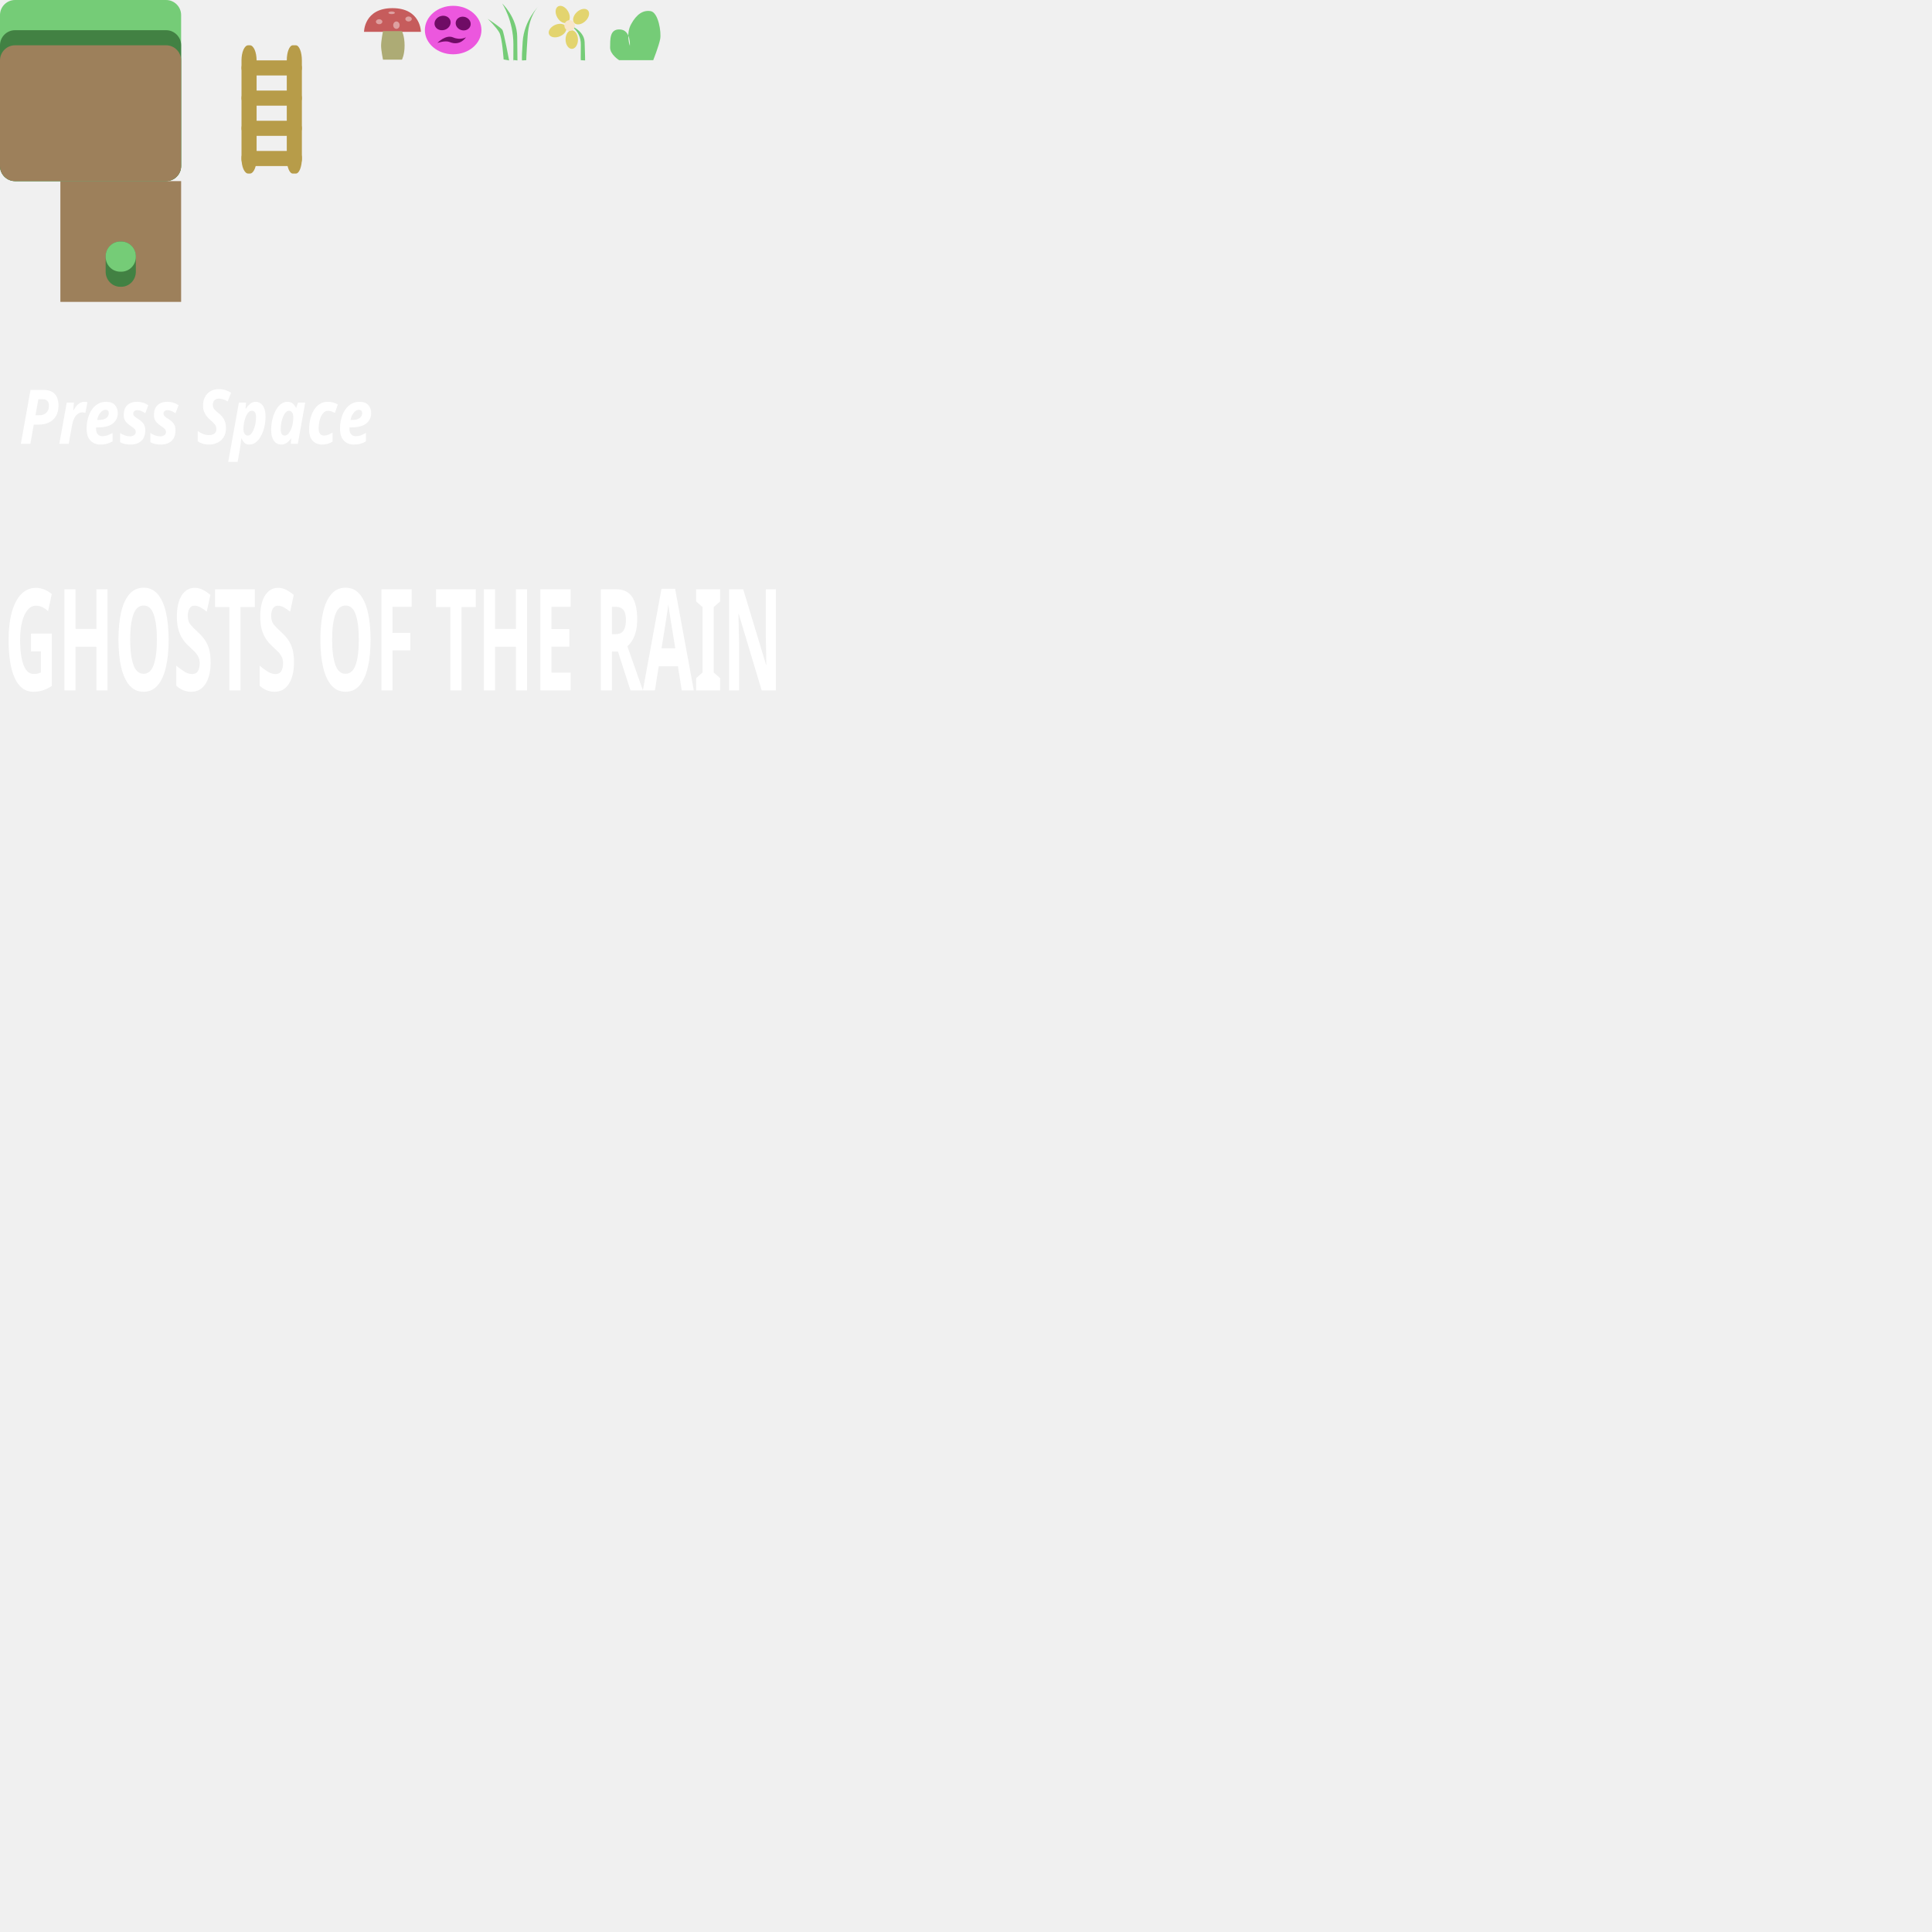
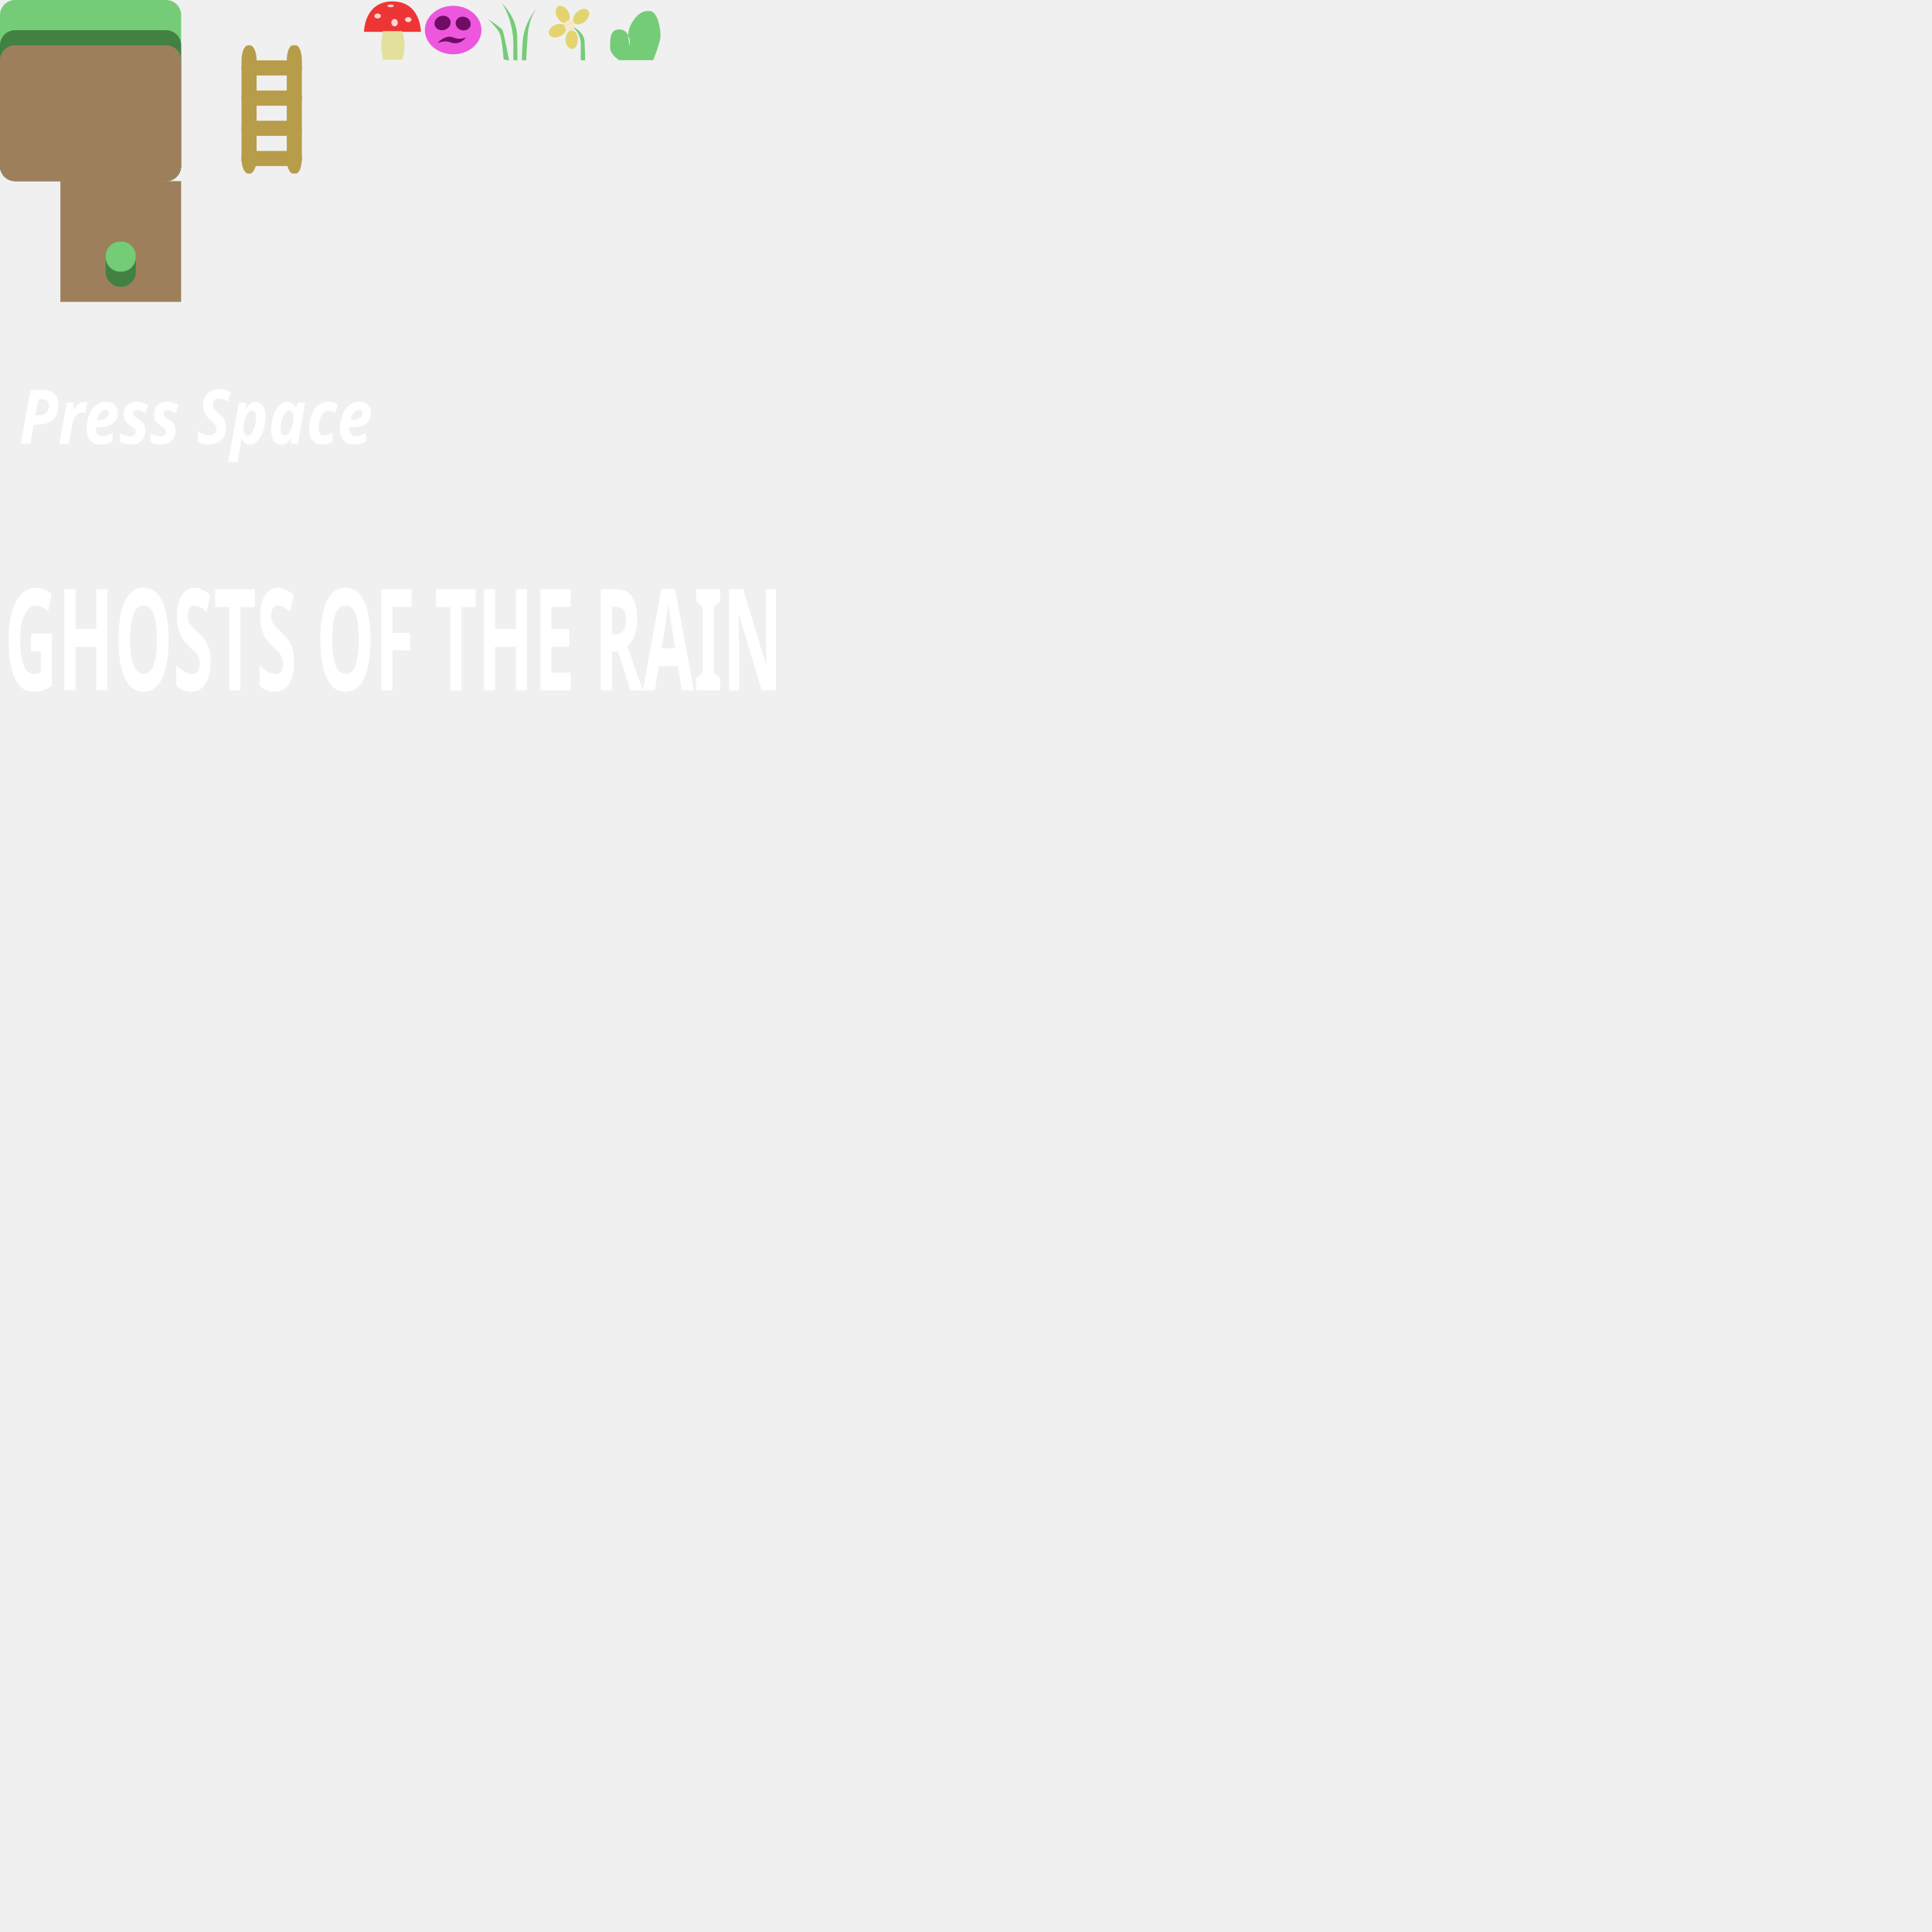
<svg xmlns="http://www.w3.org/2000/svg" width="1024" height="1024" viewBox="0 0 1024 1024" id="svg2" version="1.1">
  <defs id="defs4" />
  <g id="layer1" transform="translate(0,-28.36216)">
    <rect style="color:#000000;clip-rule:nonzero;display:inline;overflow:visible;visibility:visible;opacity:1;isolation:auto;mix-blend-mode:normal;color-interpolation:sRGB;color-interpolation-filters:linearRGB;solid-color:#000000;solid-opacity:1;fill:#75cc77;fill-opacity:1;fill-rule:evenodd;stroke:none;stroke-width:1px;stroke-linecap:butt;stroke-linejoin:miter;stroke-miterlimit:4;stroke-dasharray:none;stroke-dashoffset:0;stroke-opacity:1;color-rendering:auto;image-rendering:auto;shape-rendering:auto;text-rendering:auto;enable-background:accumulate;filter-blend-mode:normal;filter-gaussianBlur-deviation:0" id="rect4140" width="96" height="96" x="0" y="28.362" rx="8" ry="8" />
    <rect style="color:#000000;clip-rule:nonzero;display:inline;overflow:visible;visibility:visible;opacity:1;isolation:auto;mix-blend-mode:normal;color-interpolation:sRGB;color-interpolation-filters:linearRGB;solid-color:#000000;solid-opacity:1;fill:#9d805b;fill-opacity:1;fill-rule:evenodd;stroke:none;stroke-width:1px;stroke-linecap:butt;stroke-linejoin:miter;stroke-miterlimit:4;stroke-dasharray:none;stroke-dashoffset:0;stroke-opacity:1;color-rendering:auto;image-rendering:auto;shape-rendering:auto;text-rendering:auto;enable-background:accumulate;filter-blend-mode:normal;filter-gaussianBlur-deviation:0" id="rect4144" width="64" height="64" x="32" y="124.362" rx="0" ry="1.2709961e-06" />
    <rect style="color:#000000;clip-rule:nonzero;display:inline;overflow:visible;visibility:visible;opacity:1;isolation:auto;mix-blend-mode:normal;color-interpolation:sRGB;color-interpolation-filters:linearRGB;solid-color:#000000;solid-opacity:1;fill:#428143;fill-opacity:1;fill-rule:evenodd;stroke:none;stroke-width:1px;stroke-linecap:butt;stroke-linejoin:miter;stroke-miterlimit:4;stroke-dasharray:none;stroke-dashoffset:0;stroke-opacity:1;color-rendering:auto;image-rendering:auto;shape-rendering:auto;text-rendering:auto;enable-background:accumulate;filter-blend-mode:normal;filter-gaussianBlur-deviation:0" id="rect4146" width="16" height="24" x="56" y="156.362" rx="7.747" ry="8" />
    <rect style="color:#000000;clip-rule:nonzero;display:inline;overflow:visible;visibility:visible;opacity:1;isolation:auto;mix-blend-mode:normal;color-interpolation:sRGB;color-interpolation-filters:linearRGB;solid-color:#000000;solid-opacity:1;fill:#b79c49;fill-opacity:1;fill-rule:evenodd;stroke:none;stroke-width:1px;stroke-linecap:butt;stroke-linejoin:miter;stroke-miterlimit:4;stroke-dasharray:none;stroke-dashoffset:0;stroke-opacity:1;color-rendering:auto;image-rendering:auto;shape-rendering:auto;text-rendering:auto;enable-background:accumulate;filter-blend-mode:normal;filter-gaussianBlur-deviation:0" id="rect4148" width="8" height="68" x="128" y="52.362" rx="3.554" ry="8" />
    <rect style="color:#000000;clip-rule:nonzero;display:inline;overflow:visible;visibility:visible;opacity:1;isolation:auto;mix-blend-mode:normal;color-interpolation:sRGB;color-interpolation-filters:linearRGB;solid-color:#000000;solid-opacity:1;fill:#b79c49;fill-opacity:1;fill-rule:evenodd;stroke:none;stroke-width:1px;stroke-linecap:butt;stroke-linejoin:miter;stroke-miterlimit:4;stroke-dasharray:none;stroke-dashoffset:0;stroke-opacity:1;color-rendering:auto;image-rendering:auto;shape-rendering:auto;text-rendering:auto;enable-background:accumulate;filter-blend-mode:normal;filter-gaussianBlur-deviation:0" id="rect4150" width="8" height="68" x="152" y="52.362" rx="3.196" ry="8" />
    <rect style="color:#000000;clip-rule:nonzero;display:inline;overflow:visible;visibility:visible;opacity:1;isolation:auto;mix-blend-mode:normal;color-interpolation:sRGB;color-interpolation-filters:linearRGB;solid-color:#000000;solid-opacity:1;fill:#b79c49;fill-opacity:1;fill-rule:evenodd;stroke:none;stroke-width:1px;stroke-linecap:butt;stroke-linejoin:miter;stroke-miterlimit:4;stroke-dasharray:none;stroke-dashoffset:0;stroke-opacity:1;color-rendering:auto;image-rendering:auto;shape-rendering:auto;text-rendering:auto;enable-background:accumulate;filter-blend-mode:normal;filter-gaussianBlur-deviation:0" id="rect4152" width="32" height="8" x="128" y="92.362" rx="3.874" ry="8" />
    <rect style="color:#000000;clip-rule:nonzero;display:inline;overflow:visible;visibility:visible;opacity:1;isolation:auto;mix-blend-mode:normal;color-interpolation:sRGB;color-interpolation-filters:linearRGB;solid-color:#000000;solid-opacity:1;fill:#b79c49;fill-opacity:1;fill-rule:evenodd;stroke:none;stroke-width:1px;stroke-linecap:butt;stroke-linejoin:miter;stroke-miterlimit:4;stroke-dasharray:none;stroke-dashoffset:0;stroke-opacity:1;color-rendering:auto;image-rendering:auto;shape-rendering:auto;text-rendering:auto;enable-background:accumulate;filter-blend-mode:normal;filter-gaussianBlur-deviation:0" id="rect4158" width="32" height="8" x="128" y="76.362" rx="3.874" ry="8" />
    <rect style="color:#000000;clip-rule:nonzero;display:inline;overflow:visible;visibility:visible;opacity:1;isolation:auto;mix-blend-mode:normal;color-interpolation:sRGB;color-interpolation-filters:linearRGB;solid-color:#000000;solid-opacity:1;fill:#b79c49;fill-opacity:1;fill-rule:evenodd;stroke:none;stroke-width:1px;stroke-linecap:butt;stroke-linejoin:miter;stroke-miterlimit:4;stroke-dasharray:none;stroke-dashoffset:0;stroke-opacity:1;color-rendering:auto;image-rendering:auto;shape-rendering:auto;text-rendering:auto;enable-background:accumulate;filter-blend-mode:normal;filter-gaussianBlur-deviation:0" id="rect4160" width="32" height="8" x="128" y="60.362" rx="3.874" ry="8" />
-     <path style="fill:#c65c5c;fill-opacity:1;fill-rule:evenodd;stroke:none;stroke-width:1px;stroke-linecap:butt;stroke-linejoin:miter;stroke-opacity:1" d="m 192.936,45.244 c 0,0 0,-12.565 15.078,-12.565 15.078,0 15.078,12.565 15.078,12.565 z" id="path4183" />
+     <path style="fill:#ed3535;fill-opacity:1;fill-rule:evenodd;stroke:none;stroke-width:1px;stroke-linecap:butt;stroke-linejoin:miter;stroke-opacity:1" d="m 192.936,45.244 c 0,0 0,-16.137 15.078,-16.137 15.078,0 15.078,16.137 15.078,16.137 z" id="path4183" />
    <ellipse style="color:#000000;clip-rule:nonzero;display:inline;overflow:visible;visibility:visible;opacity:1;isolation:auto;mix-blend-mode:normal;color-interpolation:sRGB;color-interpolation-filters:linearRGB;solid-color:#000000;solid-opacity:1;fill:#ec57de;fill-opacity:1;fill-rule:nonzero;stroke:none;stroke-width:1.5;stroke-linecap:square;stroke-linejoin:miter;stroke-miterlimit:4;stroke-dasharray:3, 1.5;stroke-dashoffset:0;stroke-opacity:1;color-rendering:auto;image-rendering:auto;shape-rendering:auto;text-rendering:auto;enable-background:accumulate" id="path4185" cx="240.179" cy="44.291" rx="14.994" ry="12.852" />
    <ellipse style="color:#000000;clip-rule:nonzero;display:inline;overflow:visible;visibility:visible;opacity:1;isolation:auto;mix-blend-mode:normal;color-interpolation:sRGB;color-interpolation-filters:linearRGB;solid-color:#000000;solid-opacity:1;fill:#6f0c65;fill-opacity:1;fill-rule:nonzero;stroke:none;stroke-width:1.502;stroke-linecap:square;stroke-linejoin:miter;stroke-miterlimit:4;stroke-dasharray:3.003, 1.502;stroke-dashoffset:0;stroke-opacity:1;color-rendering:auto;image-rendering:auto;shape-rendering:auto;text-rendering:auto;enable-background:accumulate;filter-blend-mode:normal;filter-gaussianBlur-deviation:0" id="path4187" cx="233.755" cy="62.687" rx="4.297" ry="3.822" transform="matrix(0.9955181,-0.09457082,0.02977278,0.9995567,0,0)" />
    <ellipse style="color:#000000;clip-rule:nonzero;display:inline;overflow:visible;visibility:visible;opacity:1;isolation:auto;mix-blend-mode:normal;color-interpolation:sRGB;color-interpolation-filters:linearRGB;solid-color:#000000;solid-opacity:1;fill:#6f0c65;fill-opacity:1;fill-rule:nonzero;stroke:none;stroke-width:1.501;stroke-linecap:square;stroke-linejoin:miter;stroke-miterlimit:4;stroke-dasharray:3.001, 1.501;stroke-dashoffset:0;stroke-opacity:1;color-rendering:auto;image-rendering:auto;shape-rendering:auto;text-rendering:auto;enable-background:accumulate;filter-blend-mode:normal;filter-gaussianBlur-deviation:0" id="path4187-5" cx="248.358" cy="8.769" rx="4.007" ry="3.621" transform="matrix(0.991607,0.1292886,-0.08807669,0.9961137,0,0)" />
    <path style="fill:#6f0c65;fill-opacity:1;fill-rule:nonzero;stroke:none;stroke-width:1.5;stroke-linecap:square;stroke-linejoin:miter;stroke-opacity:1;color:#000000;clip-rule:nonzero;display:inline;overflow:visible;visibility:visible;opacity:1;isolation:auto;mix-blend-mode:normal;color-interpolation:sRGB;color-interpolation-filters:linearRGB;solid-color:#000000;solid-opacity:1;stroke-miterlimit:4;stroke-dasharray:3, 1.5;stroke-dashoffset:0;filter-blend-mode:normal;filter-gaussianBlur-deviation:0;color-rendering:auto;image-rendering:auto;shape-rendering:auto;text-rendering:auto;enable-background:accumulate" d="m 231.811,51.134 c 0,0 4.384,-4.627 8.326,-2.949 3.942,1.678 6.845,-0.073 6.845,-0.073 0,0 -3.024,4.911 -8.687,2.52 -2.297,-0.97 -6.483,0.502 -6.483,0.502 z" id="path4204" />
    <rect style="color:#000000;clip-rule:nonzero;display:inline;overflow:visible;visibility:visible;opacity:1;isolation:auto;mix-blend-mode:normal;color-interpolation:sRGB;color-interpolation-filters:linearRGB;solid-color:#000000;solid-opacity:1;fill:#b79c49;fill-opacity:1;fill-rule:evenodd;stroke:none;stroke-width:1px;stroke-linecap:butt;stroke-linejoin:miter;stroke-miterlimit:4;stroke-dasharray:none;stroke-dashoffset:0;stroke-opacity:1;color-rendering:auto;image-rendering:auto;shape-rendering:auto;text-rendering:auto;enable-background:accumulate;filter-blend-mode:normal;filter-gaussianBlur-deviation:0" id="rect4152-6" width="32" height="8" x="128" y="108.362" rx="3.874" ry="3.411" />
    <rect style="color:#000000;clip-rule:nonzero;display:inline;overflow:visible;visibility:visible;opacity:1;isolation:auto;mix-blend-mode:normal;color-interpolation:sRGB;color-interpolation-filters:linearRGB;solid-color:#000000;solid-opacity:1;fill:#428143;fill-opacity:1;fill-rule:evenodd;stroke:none;stroke-width:1px;stroke-linecap:butt;stroke-linejoin:miter;stroke-miterlimit:4;stroke-dasharray:none;stroke-dashoffset:0;stroke-opacity:1;color-rendering:auto;image-rendering:auto;shape-rendering:auto;text-rendering:auto;enable-background:accumulate;filter-blend-mode:normal;filter-gaussianBlur-deviation:0" id="rect4140-1" width="96" height="80" x="0" y="44.362" rx="8" ry="8" />
    <path style="fill:#75cc77;fill-rule:evenodd;stroke:none;stroke-width:1px;stroke-linecap:butt;stroke-linejoin:miter;stroke-opacity:1;fill-opacity:1" d="m 266.933,59.887 c 0,0 -0.758,-11.49 -2.273,-14.268 -1.515,-2.778 -6.187,-7.324 -6.187,-7.324 0,0 7.071,4.672 7.829,5.935 0.758,1.263 3.536,16.162 3.536,16.162 z" id="path4236" />
    <path style="fill:#75cc77;fill-rule:evenodd;stroke:none;stroke-width:1px;stroke-linecap:butt;stroke-linejoin:miter;stroke-opacity:1;fill-opacity:1" d="m 271.984,60.14 c 0,0 0.126,4.672 0.126,-8.207 0,-12.879 -5.935,-21.718 -5.935,-21.718 0,0 7.829,7.324 7.955,17.678 0.126,10.354 0.126,12.501 0.126,12.501 z" id="path4238" />
    <path style="fill:#75cc77;fill-rule:evenodd;stroke:none;stroke-width:1px;stroke-linecap:butt;stroke-linejoin:miter;stroke-opacity:1;fill-opacity:1" d="m 276.782,60.392 c 0,0 -0.505,1.263 0.253,-9.975 0.758,-11.238 8.334,-18.688 8.334,-18.688 0,0 -4.924,4.672 -5.682,15.405 -0.758,10.733 -0.758,13.132 -0.758,13.132 z" id="path4240" />
    <path style="fill:#75cc77;fill-rule:evenodd;stroke:none;stroke-width:1px;stroke-linecap:butt;stroke-linejoin:miter;stroke-opacity:1;color:#000000;clip-rule:nonzero;display:inline;overflow:visible;visibility:visible;opacity:1;isolation:auto;mix-blend-mode:normal;color-interpolation:sRGB;color-interpolation-filters:linearRGB;solid-color:#000000;solid-opacity:1;fill-opacity:1;stroke-miterlimit:4;stroke-dasharray:none;stroke-dashoffset:0;filter-blend-mode:normal;filter-gaussianBlur-deviation:0;color-rendering:auto;image-rendering:auto;shape-rendering:auto;text-rendering:auto;enable-background:accumulate" d="m 307.844,60.266 c 0,0 -0.126,-0.253 0,-8.207 C 307.97,44.104 301.278,41.452 301.278,41.452 c 0,0 8.334,2.652 8.586,9.218 0.253,6.566 0.253,9.723 0.253,9.723 z" id="path4242" />
    <ellipse style="color:#000000;clip-rule:nonzero;display:inline;overflow:visible;visibility:visible;opacity:1;isolation:auto;mix-blend-mode:normal;color-interpolation:sRGB;color-interpolation-filters:linearRGB;solid-color:#000000;solid-opacity:1;fill:#e3d46f;fill-opacity:1;fill-rule:evenodd;stroke:none;stroke-width:1px;stroke-linecap:butt;stroke-linejoin:miter;stroke-miterlimit:4;stroke-dasharray:none;stroke-dashoffset:0;stroke-opacity:1;color-rendering:auto;image-rendering:auto;shape-rendering:auto;text-rendering:auto;enable-background:accumulate" id="path4260" cx="240.16" cy="180.479" rx="3.283" ry="4.924" transform="matrix(0.865695,-0.5005719,0.5005719,0.865695,0,0)" />
    <ellipse style="color:#000000;clip-rule:nonzero;display:inline;overflow:visible;visibility:visible;opacity:1;isolation:auto;mix-blend-mode:normal;color-interpolation:sRGB;color-interpolation-filters:linearRGB;solid-color:#000000;solid-opacity:1;fill:#e3d46f;fill-opacity:1;fill-rule:evenodd;stroke:none;stroke-width:1px;stroke-linecap:butt;stroke-linejoin:miter;stroke-miterlimit:4;stroke-dasharray:none;stroke-dashoffset:0;stroke-opacity:1;color-rendering:auto;image-rendering:auto;shape-rendering:auto;text-rendering:auto;enable-background:accumulate" id="path4260-5" cx="-158.289" cy="253.502" rx="3.283" ry="4.924" transform="matrix(-0.3972028,-0.9177308,0.9177308,-0.3972028,0,0)" />
    <ellipse style="color:#000000;clip-rule:nonzero;display:inline;overflow:visible;visibility:visible;opacity:1;isolation:auto;mix-blend-mode:normal;color-interpolation:sRGB;color-interpolation-filters:linearRGB;solid-color:#000000;solid-opacity:1;fill:#e3d46f;fill-opacity:1;fill-rule:evenodd;stroke:none;stroke-width:1px;stroke-linecap:butt;stroke-linejoin:miter;stroke-miterlimit:4;stroke-dasharray:none;stroke-dashoffset:0;stroke-opacity:1;color-rendering:auto;image-rendering:auto;shape-rendering:auto;text-rendering:auto;enable-background:accumulate" id="path4260-5-9" cx="-302.298" cy="-53.743" rx="3.283" ry="4.924" transform="matrix(-0.9998944,0.01453345,-0.01453345,-0.9998944,0,0)" />
    <ellipse style="color:#000000;clip-rule:nonzero;display:inline;overflow:visible;visibility:visible;opacity:1;isolation:auto;mix-blend-mode:normal;color-interpolation:sRGB;color-interpolation-filters:linearRGB;solid-color:#000000;solid-opacity:1;fill:#e3d46f;fill-opacity:1;fill-rule:evenodd;stroke:none;stroke-width:1px;stroke-linecap:butt;stroke-linejoin:miter;stroke-miterlimit:4;stroke-dasharray:none;stroke-dashoffset:0;stroke-opacity:1;color-rendering:auto;image-rendering:auto;shape-rendering:auto;text-rendering:auto;enable-background:accumulate" id="path4260-5-9-8" cx="236.648" cy="-200.596" rx="3.283" ry="4.924" transform="matrix(0.6798203,0.7333788,-0.7333788,0.6798203,0,0)" />
    <ellipse style="color:#000000;clip-rule:nonzero;display:inline;overflow:visible;visibility:visible;opacity:1;isolation:auto;mix-blend-mode:normal;color-interpolation:sRGB;color-interpolation-filters:linearRGB;solid-color:#000000;solid-opacity:1;fill:#f8e6cb;fill-opacity:1;fill-rule:evenodd;stroke:none;stroke-width:1px;stroke-linecap:butt;stroke-linejoin:miter;stroke-miterlimit:4;stroke-dasharray:none;stroke-dashoffset:0;stroke-opacity:1;color-rendering:auto;image-rendering:auto;shape-rendering:auto;text-rendering:auto;enable-background:accumulate" id="path4258" cx="301.909" cy="41.894" rx="2.778" ry="2.841" />
    <path style="fill:#75cc77;fill-rule:evenodd;stroke:none;stroke-width:1px;stroke-linecap:butt;stroke-linejoin:miter;stroke-opacity:1;color:#000000;clip-rule:nonzero;display:inline;overflow:visible;visibility:visible;opacity:1;isolation:auto;mix-blend-mode:normal;color-interpolation:sRGB;color-interpolation-filters:linearRGB;solid-color:#000000;solid-opacity:1;fill-opacity:1;stroke-miterlimit:4;stroke-dasharray:none;stroke-dashoffset:0;filter-blend-mode:normal;filter-gaussianBlur-deviation:0;color-rendering:auto;image-rendering:auto;shape-rendering:auto;text-rendering:auto;enable-background:accumulate" d="m 328.173,60.266 c 0,0 -4.924,-3.03 -4.798,-6.819 0.126,-3.788 -0.505,-9.849 5.303,-9.47 5.808,0.379 5.177,8.713 5.177,8.713 0,0 -2.273,-6.187 0.631,-11.49 2.904,-5.303 6.313,-7.576 10.354,-6.945 4.041,0.631 5.808,11.112 5.051,14.9 -0.758,3.788 -3.662,11.112 -3.662,11.112 z" id="path4307" />
    <rect style="color:#000000;clip-rule:nonzero;display:inline;overflow:visible;visibility:visible;opacity:1;isolation:auto;mix-blend-mode:normal;color-interpolation:sRGB;color-interpolation-filters:linearRGB;solid-color:#000000;solid-opacity:1;fill:#9d805b;fill-opacity:1;fill-rule:evenodd;stroke:none;stroke-width:1px;stroke-linecap:butt;stroke-linejoin:miter;stroke-miterlimit:4;stroke-dasharray:none;stroke-dashoffset:0;stroke-opacity:1;color-rendering:auto;image-rendering:auto;shape-rendering:auto;text-rendering:auto;enable-background:accumulate" id="rect4140-1-4" width="96" height="72" x="0" y="52.362" rx="8" ry="8" />
    <rect style="color:#000000;clip-rule:nonzero;display:inline;overflow:visible;visibility:visible;opacity:1;isolation:auto;mix-blend-mode:normal;color-interpolation:sRGB;color-interpolation-filters:linearRGB;solid-color:#000000;solid-opacity:1;fill:#75cc77;fill-opacity:1;fill-rule:evenodd;stroke:none;stroke-width:1px;stroke-linecap:butt;stroke-linejoin:miter;stroke-miterlimit:4;stroke-dasharray:none;stroke-dashoffset:0;stroke-opacity:1;color-rendering:auto;image-rendering:auto;shape-rendering:auto;text-rendering:auto;enable-background:accumulate" id="rect4146-4" width="16" height="16" x="56" y="156.362" rx="7.747" ry="7.833" />
-     <path style="fill:#adab75;fill-opacity:1;fill-rule:evenodd;stroke:none;stroke-width:1px;stroke-linecap:butt;stroke-linejoin:miter;stroke-opacity:1" d="m 202.988,59.988 c 0,0 -1.006,-4.921 -1.006,-7.434 0,-2.513 1.006,-7.698 1.006,-7.698 l 10.052,2e-5 c 0,0 1.402,2.592 1.402,7.618 0,5.026 -1.402,7.514 -1.402,7.514 z" id="path4183-6" />
-     <ellipse style="color:#000000;clip-rule:nonzero;display:inline;overflow:visible;visibility:visible;opacity:1;isolation:auto;mix-blend-mode:normal;color-interpolation:sRGB;color-interpolation-filters:linearRGB;solid-color:#000000;solid-opacity:1;fill:#dea0a0;fill-opacity:1;fill-rule:evenodd;stroke:none;stroke-width:1px;stroke-linecap:butt;stroke-linejoin:miter;stroke-miterlimit:4;stroke-dasharray:none;stroke-dashoffset:0;stroke-opacity:1;color-rendering:auto;image-rendering:auto;shape-rendering:auto;text-rendering:auto;enable-background:accumulate" id="path4451" cx="200.957" cy="39.874" rx="1.705" ry="1.326" />
-     <ellipse style="color:#000000;clip-rule:nonzero;display:inline;overflow:visible;visibility:visible;opacity:1;isolation:auto;mix-blend-mode:normal;color-interpolation:sRGB;color-interpolation-filters:linearRGB;solid-color:#000000;solid-opacity:1;fill:#dea0a0;fill-opacity:1;fill-rule:evenodd;stroke:none;stroke-width:1px;stroke-linecap:butt;stroke-linejoin:miter;stroke-miterlimit:4;stroke-dasharray:none;stroke-dashoffset:0;stroke-opacity:1;color-rendering:auto;image-rendering:auto;shape-rendering:auto;text-rendering:auto;enable-background:accumulate" id="path4451-3" cx="216.551" cy="38.422" rx="1.705" ry="1.326" />
-     <ellipse style="color:#000000;clip-rule:nonzero;display:inline;overflow:visible;visibility:visible;opacity:1;isolation:auto;mix-blend-mode:normal;color-interpolation:sRGB;color-interpolation-filters:linearRGB;solid-color:#000000;solid-opacity:1;fill:#dea0a0;fill-opacity:1;fill-rule:evenodd;stroke:none;stroke-width:1px;stroke-linecap:butt;stroke-linejoin:miter;stroke-miterlimit:4;stroke-dasharray:none;stroke-dashoffset:0;stroke-opacity:1;color-rendering:auto;image-rendering:auto;shape-rendering:auto;text-rendering:auto;enable-background:accumulate" id="path4451-1" cx="207.586" cy="35.139" rx="1.705" ry="0.694" />
-     <ellipse style="color:#000000;clip-rule:nonzero;display:inline;overflow:visible;visibility:visible;opacity:1;isolation:auto;mix-blend-mode:normal;color-interpolation:sRGB;color-interpolation-filters:linearRGB;solid-color:#000000;solid-opacity:1;fill:#dea0a0;fill-opacity:1;fill-rule:evenodd;stroke:none;stroke-width:1px;stroke-linecap:butt;stroke-linejoin:miter;stroke-miterlimit:4;stroke-dasharray:none;stroke-dashoffset:0;stroke-opacity:1;color-rendering:auto;image-rendering:auto;shape-rendering:auto;text-rendering:auto;enable-background:accumulate" id="path4451-7" cx="210.112" cy="41.705" rx="1.705" ry="1.957" />
+     <path style="fill:#e2e09c;fill-opacity:1;fill-rule:evenodd;stroke:none;stroke-width:1px;stroke-linecap:butt;stroke-linejoin:miter;stroke-opacity:1" d="m 202.988,59.988 c 0,0 -1.006,-4.921 -1.006,-7.434 0,-2.513 1.006,-7.698 1.006,-7.698 l 10.052,2e-5 c 0,0 1.402,2.592 1.402,7.618 0,5.026 -1.402,7.514 -1.402,7.514 z" id="path4183-6" />
+     <ellipse style="color:#000000;clip-rule:nonzero;display:inline;overflow:visible;visibility:visible;opacity:1;isolation:auto;mix-blend-mode:normal;color-interpolation:sRGB;color-interpolation-filters:linearRGB;solid-color:#000000;solid-opacity:1;fill:#fcd6d6;fill-opacity:1;fill-rule:evenodd;stroke:none;stroke-width:1px;stroke-linecap:butt;stroke-linejoin:miter;stroke-miterlimit:4;stroke-dasharray:none;stroke-dashoffset:0;stroke-opacity:1;color-rendering:auto;image-rendering:auto;shape-rendering:auto;text-rendering:auto;enable-background:accumulate" id="path4451" cx="200.154" cy="36.838" rx="1.705" ry="1.326" />
+     <ellipse style="color:#000000;clip-rule:nonzero;display:inline;overflow:visible;visibility:visible;opacity:1;isolation:auto;mix-blend-mode:normal;color-interpolation:sRGB;color-interpolation-filters:linearRGB;solid-color:#000000;solid-opacity:1;fill:#fcd6d6;fill-opacity:1;fill-rule:evenodd;stroke:none;stroke-width:1px;stroke-linecap:butt;stroke-linejoin:miter;stroke-miterlimit:4;stroke-dasharray:none;stroke-dashoffset:0;stroke-opacity:1;color-rendering:auto;image-rendering:auto;shape-rendering:auto;text-rendering:auto;enable-background:accumulate" id="path4451-3" cx="216.373" cy="38.779" rx="1.705" ry="1.326" />
+     <ellipse style="color:#000000;clip-rule:nonzero;display:inline;overflow:visible;visibility:visible;opacity:1;isolation:auto;mix-blend-mode:normal;color-interpolation:sRGB;color-interpolation-filters:linearRGB;solid-color:#000000;solid-opacity:1;fill:#fcd6d6;fill-opacity:1;fill-rule:evenodd;stroke:none;stroke-width:1px;stroke-linecap:butt;stroke-linejoin:miter;stroke-miterlimit:4;stroke-dasharray:none;stroke-dashoffset:0;stroke-opacity:1;color-rendering:auto;image-rendering:auto;shape-rendering:auto;text-rendering:auto;enable-background:accumulate" id="path4451-1" cx="207.051" cy="31.478" rx="1.705" ry="0.694" />
+     <ellipse style="color:#000000;clip-rule:nonzero;display:inline;overflow:visible;visibility:visible;opacity:1;isolation:auto;mix-blend-mode:normal;color-interpolation:sRGB;color-interpolation-filters:linearRGB;solid-color:#000000;solid-opacity:1;fill:#fcd6d6;fill-opacity:1;fill-rule:evenodd;stroke:none;stroke-width:1px;stroke-linecap:butt;stroke-linejoin:miter;stroke-miterlimit:4;stroke-dasharray:none;stroke-dashoffset:0;stroke-opacity:1;color-rendering:auto;image-rendering:auto;shape-rendering:auto;text-rendering:auto;enable-background:accumulate" id="path4451-7" cx="209.13" cy="40.365" rx="1.705" ry="1.957" />
    <text xml:space="preserve" style="font-style:oblique;font-variant:normal;font-weight:bold;font-stretch:normal;font-size:36.808px;line-height:125%;font-family:Purisa;-inkscape-font-specification:'Purisa, Bold Oblique';text-align:start;letter-spacing:0px;word-spacing:0px;writing-mode:lr-tb;text-anchor:start;fill:#ffffff;fill-opacity:1;stroke:none;stroke-width:1px;stroke-linecap:butt;stroke-linejoin:miter;stroke-opacity:1;" x="11.055" y="242.542" id="text4510" transform="scale(0.9201973,1.086723)">
      <tspan id="tspan4512" x="11.055" y="242.542">Press Space</tspan>
    </text>
    <text xml:space="preserve" style="color:#000000;font-style:normal;font-variant:normal;font-weight:bold;font-stretch:normal;font-size:54.169px;line-height:125%;font-family:Purisa;-inkscape-font-specification:'Purisa, Bold';text-align:start;letter-spacing:0px;word-spacing:0px;writing-mode:lr-tb;text-anchor:start;clip-rule:nonzero;display:inline;overflow:visible;visibility:visible;opacity:1;isolation:auto;mix-blend-mode:normal;color-interpolation:sRGB;color-interpolation-filters:linearRGB;solid-color:#000000;solid-opacity:1;fill:#ffffff;fill-opacity:1;fill-rule:nonzero;stroke:none;stroke-width:1.5;stroke-linecap:square;stroke-linejoin:miter;stroke-miterlimit:4;stroke-dasharray:3, 1.5;stroke-dashoffset:0;stroke-opacity:1;color-rendering:auto;image-rendering:auto;shape-rendering:auto;text-rendering:auto;enable-background:accumulate;" x="3.173" y="284.616" id="text4514" transform="scale(0.7218996,1.385234)">
      <tspan id="tspan4516" x="3.173" y="284.616">GHOSTS OF THE RAIN</tspan>
    </text>
  </g>
</svg>
